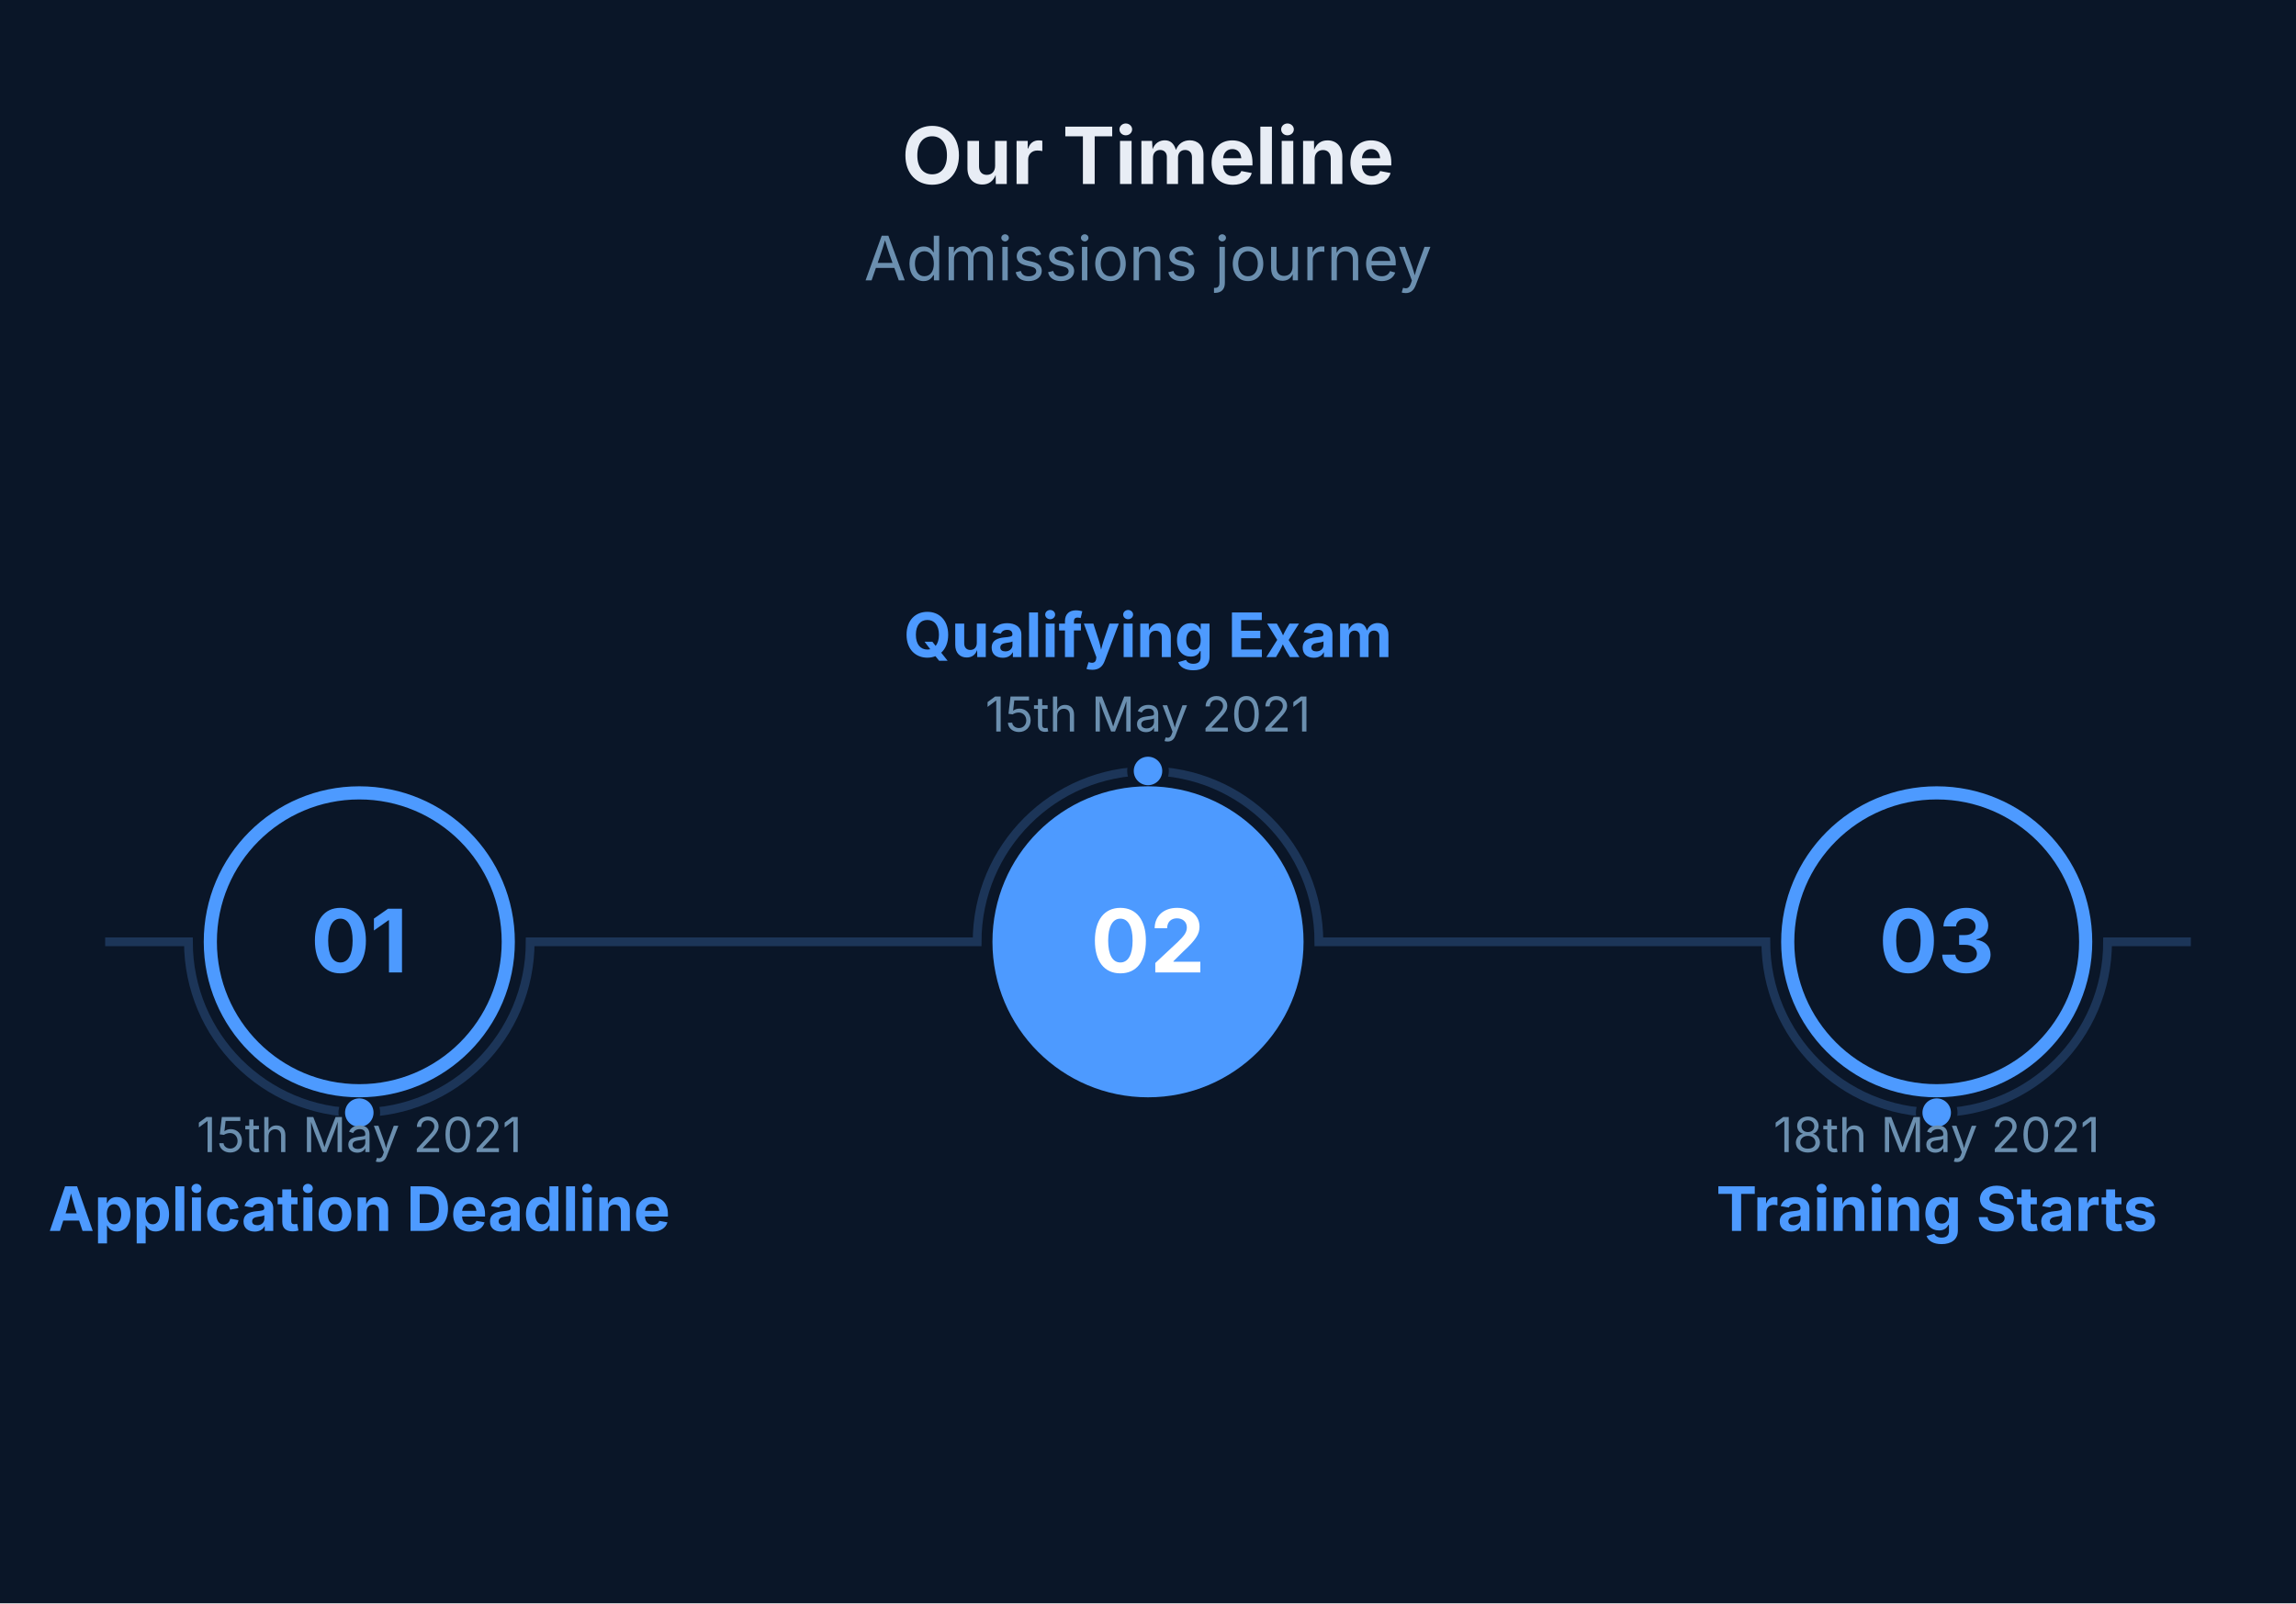
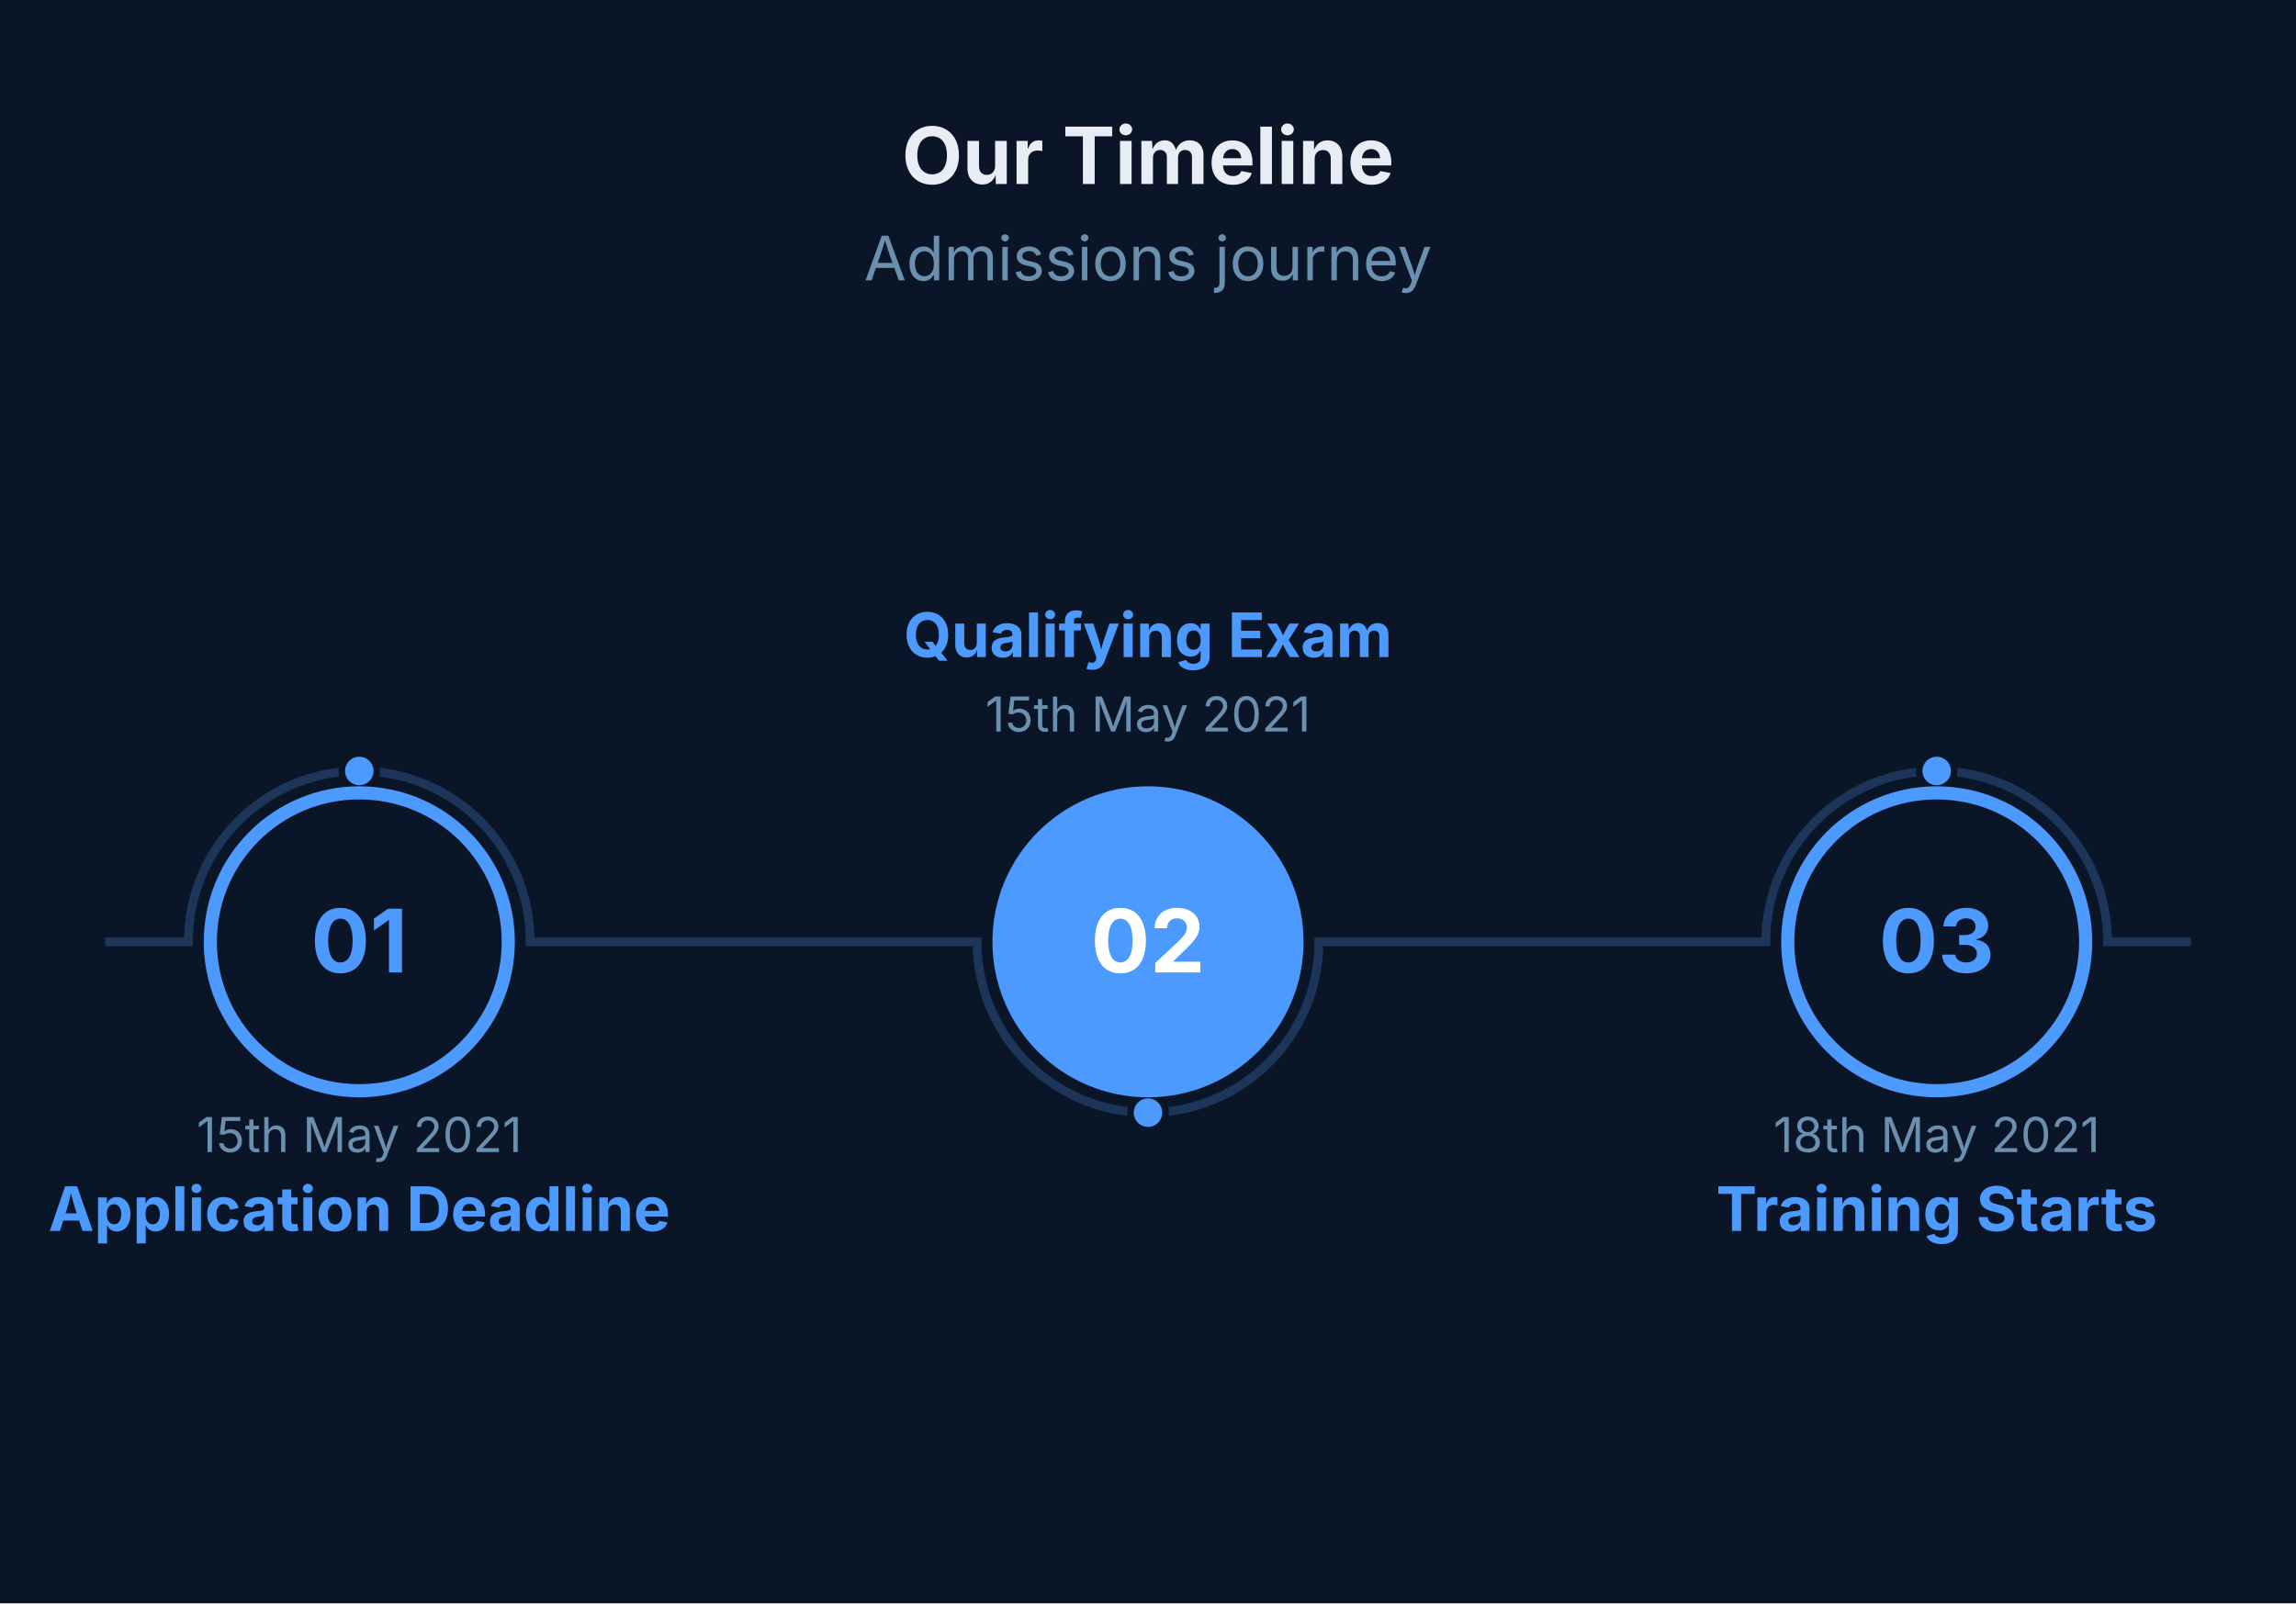
<svg xmlns="http://www.w3.org/2000/svg" viewBox="0 0 524 366" width="524" height="366">
  <rect width="100%" height="100%" fill="#0A1628" />
  <text x="262" y="42" font-size="18" font-family="Inter, system-ui, -apple-system, sans-serif" fill="#E8EDF5" text-anchor="middle" font-weight="bold">Our Timeline</text>
  <text x="262" y="64" font-size="14" font-family="Inter, system-ui, -apple-system, sans-serif" fill="#6B8FAF" text-anchor="middle">Admissions journey</text>
-   <path d="M 24 215 L 43 215 A 39 39 0 0 0 121 215 L 223 215 A 39 39 0 0 1 301 215 L 403 215 A 39 39 0 0 0 481 215 L 500 215" stroke="#1C3558" stroke-width="2" fill="none" />
-   <circle cx="82" cy="254" r="4" fill="#4D9AFF" stroke="#0A1628" stroke-width="1.5" />
-   <circle cx="262" cy="176" r="4" fill="#4D9AFF" stroke="#0A1628" stroke-width="1.5" />
-   <circle cx="442" cy="254" r="4" fill="#4D9AFF" stroke="#0A1628" stroke-width="1.5" />
+   <path d="M 24 215 L 43 215 A 39 39 0 0 1 121 215 L 223 215 A 39 39 0 0 0 301 215 L 403 215 A 39 39 0 0 1 481 215 L 500 215" stroke="#1C3558" stroke-width="2" fill="none" />
+   <circle cx="82" cy="176" r="4" fill="#4D9AFF" stroke="#0A1628" stroke-width="1.5" />
+   <circle cx="262" cy="254" r="4" fill="#4D9AFF" stroke="#0A1628" stroke-width="1.5" />
+   <circle cx="442" cy="176" r="4" fill="#4D9AFF" stroke="#0A1628" stroke-width="1.5" />
  <circle cx="82" cy="215" r="34" fill="#0A1628" stroke="#4D9AFF" stroke-width="3" />
  <text x="82" y="222" font-size="20" font-family="Inter, system-ui, -apple-system, sans-serif" fill="#4D9AFF" text-anchor="middle" font-weight="bold">01</text>
  <text x="82" y="263" font-size="11" font-family="Inter, system-ui, -apple-system, sans-serif" fill="#6B8FAF" text-anchor="middle">15th May 2021</text>
  <text x="82" y="281" font-size="14" font-family="Inter, system-ui, -apple-system, sans-serif" fill="#4D9AFF" text-anchor="middle" font-weight="bold">Application Deadline</text>
  <circle cx="262" cy="215" r="34" fill="#4D9AFF" stroke="#4D9AFF" stroke-width="3" />
  <text x="262" y="222" font-size="20" font-family="Inter, system-ui, -apple-system, sans-serif" fill="#FFFFFF" text-anchor="middle" font-weight="bold">02</text>
  <text x="262" y="167" font-size="11" font-family="Inter, system-ui, -apple-system, sans-serif" fill="#6B8FAF" text-anchor="middle">15th May 2021</text>
  <text x="262" y="150" font-size="14" font-family="Inter, system-ui, -apple-system, sans-serif" fill="#4D9AFF" text-anchor="middle" font-weight="bold">Qualifying Exam</text>
  <circle cx="442" cy="215" r="34" fill="#0A1628" stroke="#4D9AFF" stroke-width="3" />
  <text x="442" y="222" font-size="20" font-family="Inter, system-ui, -apple-system, sans-serif" fill="#4D9AFF" text-anchor="middle" font-weight="bold">03</text>
  <text x="442" y="263" font-size="11" font-family="Inter, system-ui, -apple-system, sans-serif" fill="#6B8FAF" text-anchor="middle">18th May 2021</text>
  <text x="442" y="281" font-size="14" font-family="Inter, system-ui, -apple-system, sans-serif" fill="#4D9AFF" text-anchor="middle" font-weight="bold">Training Starts</text>
</svg>
